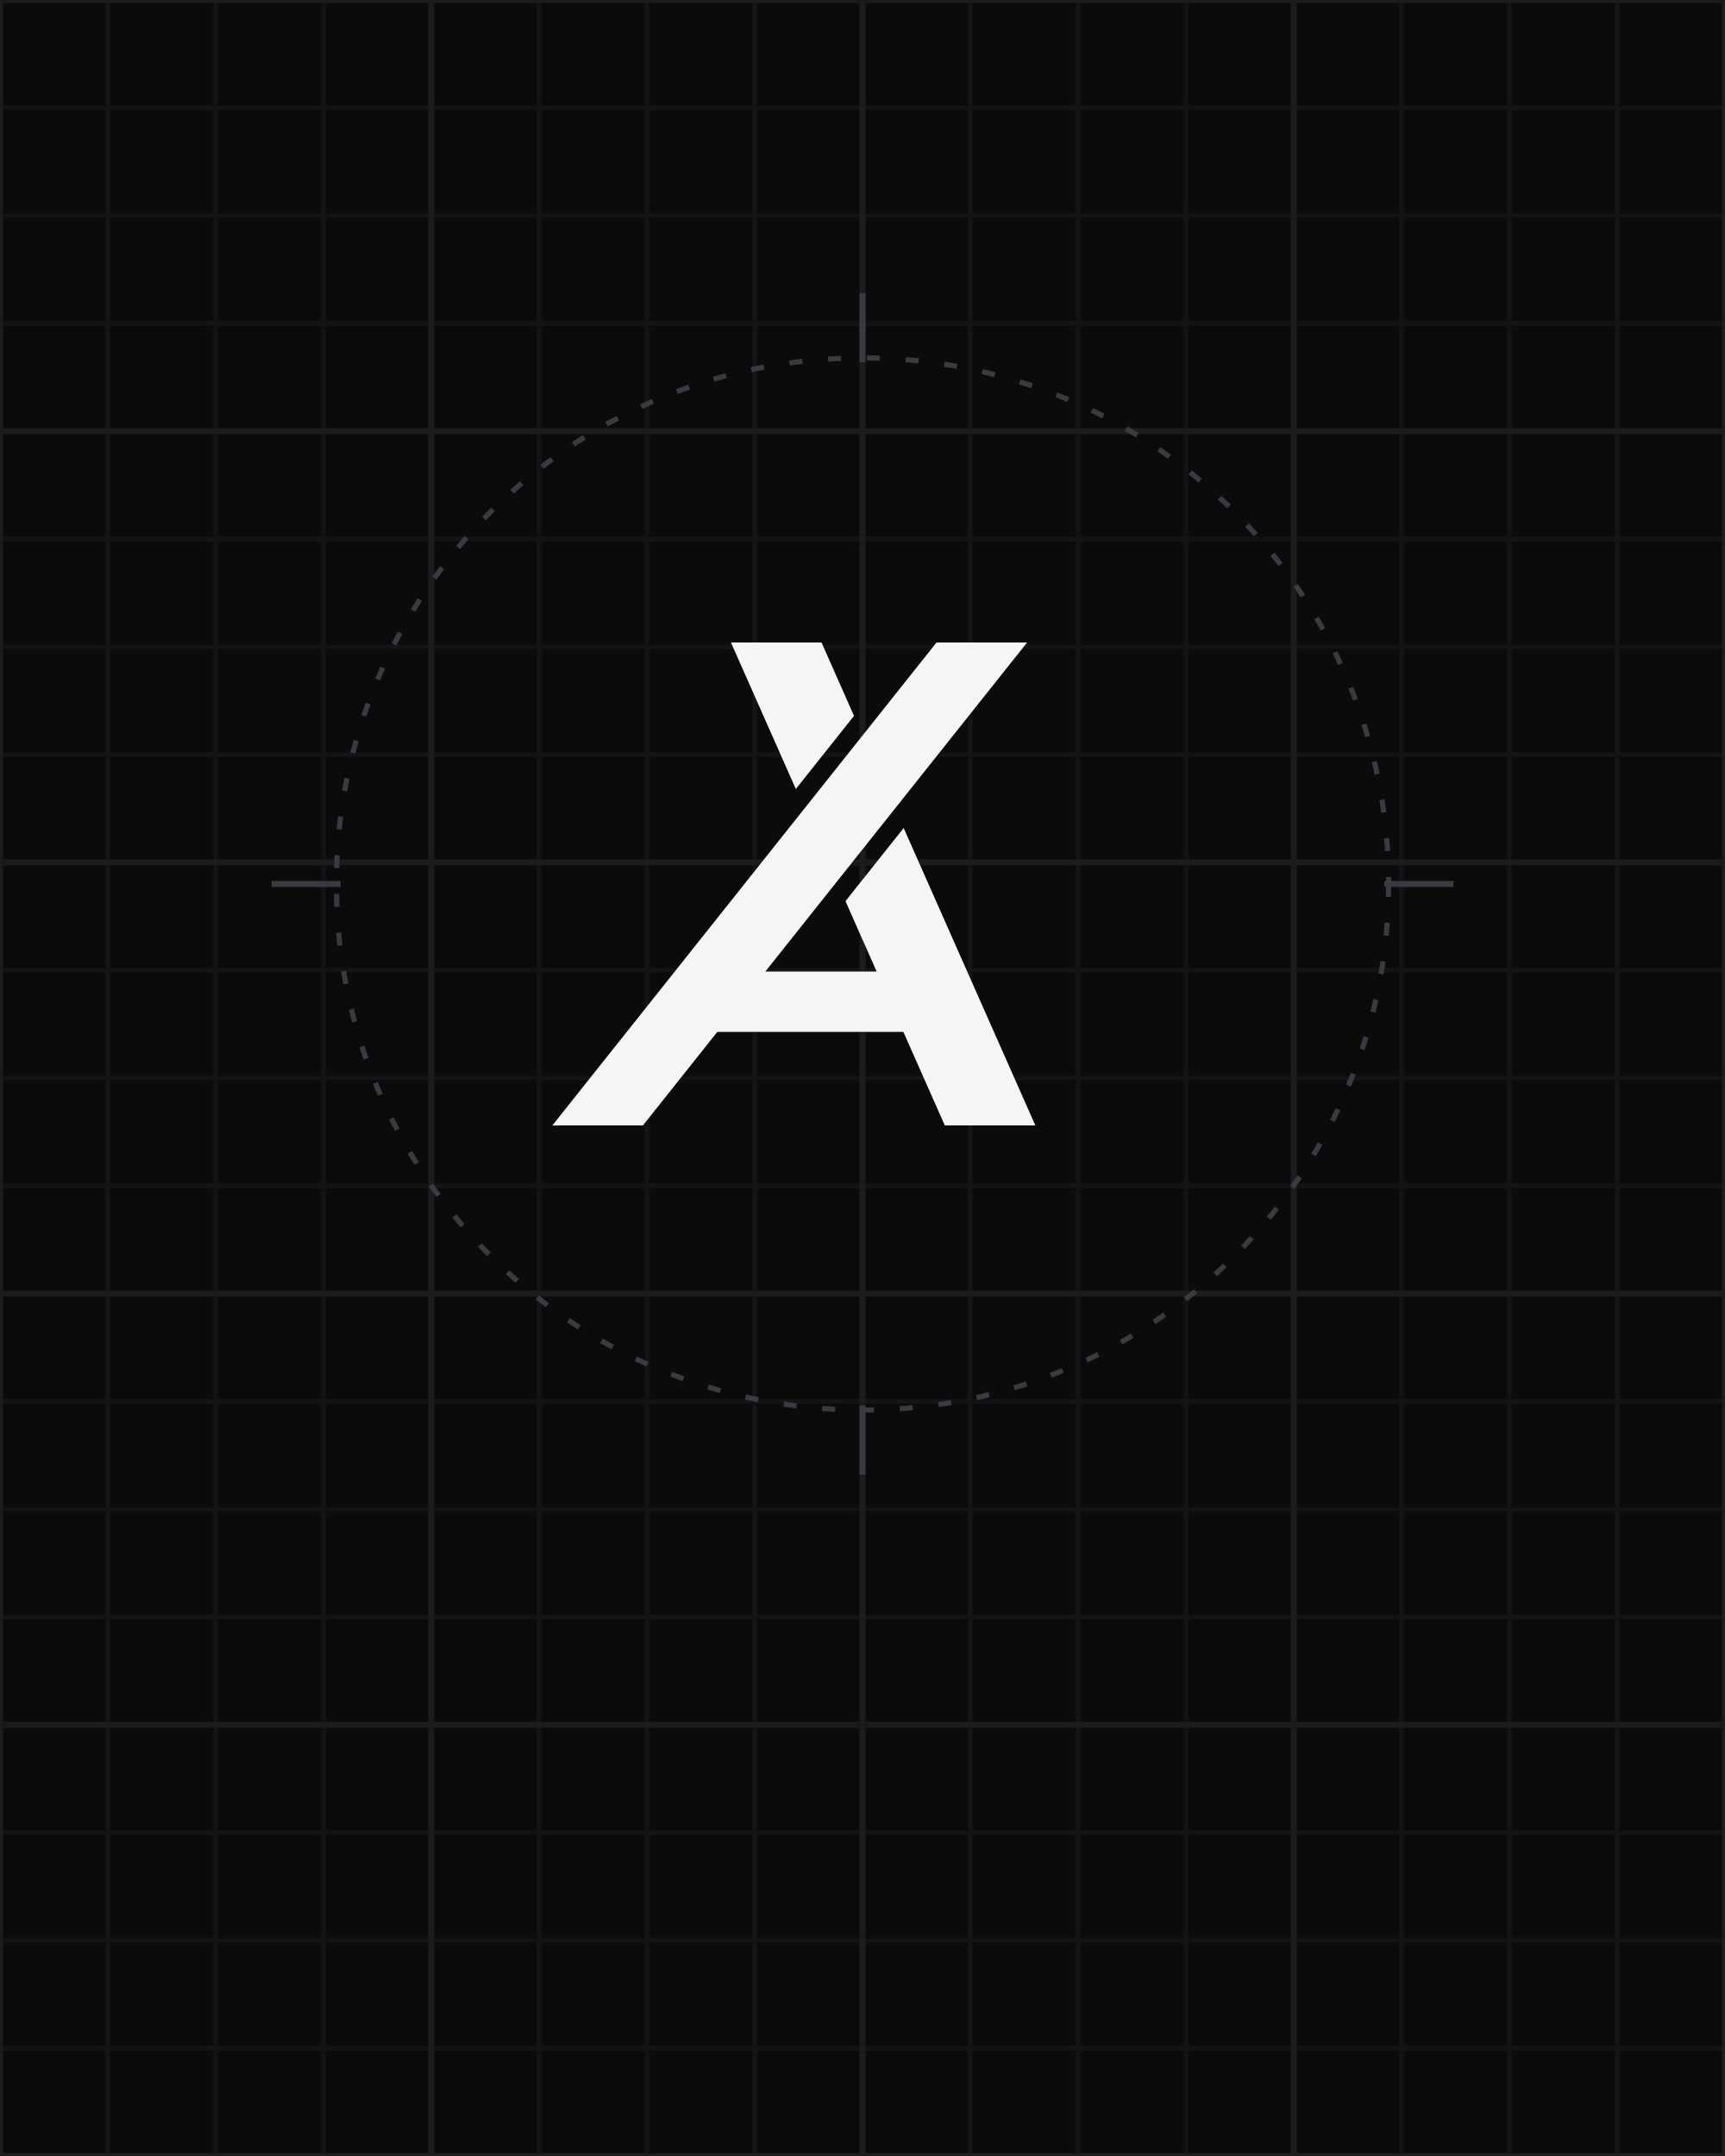
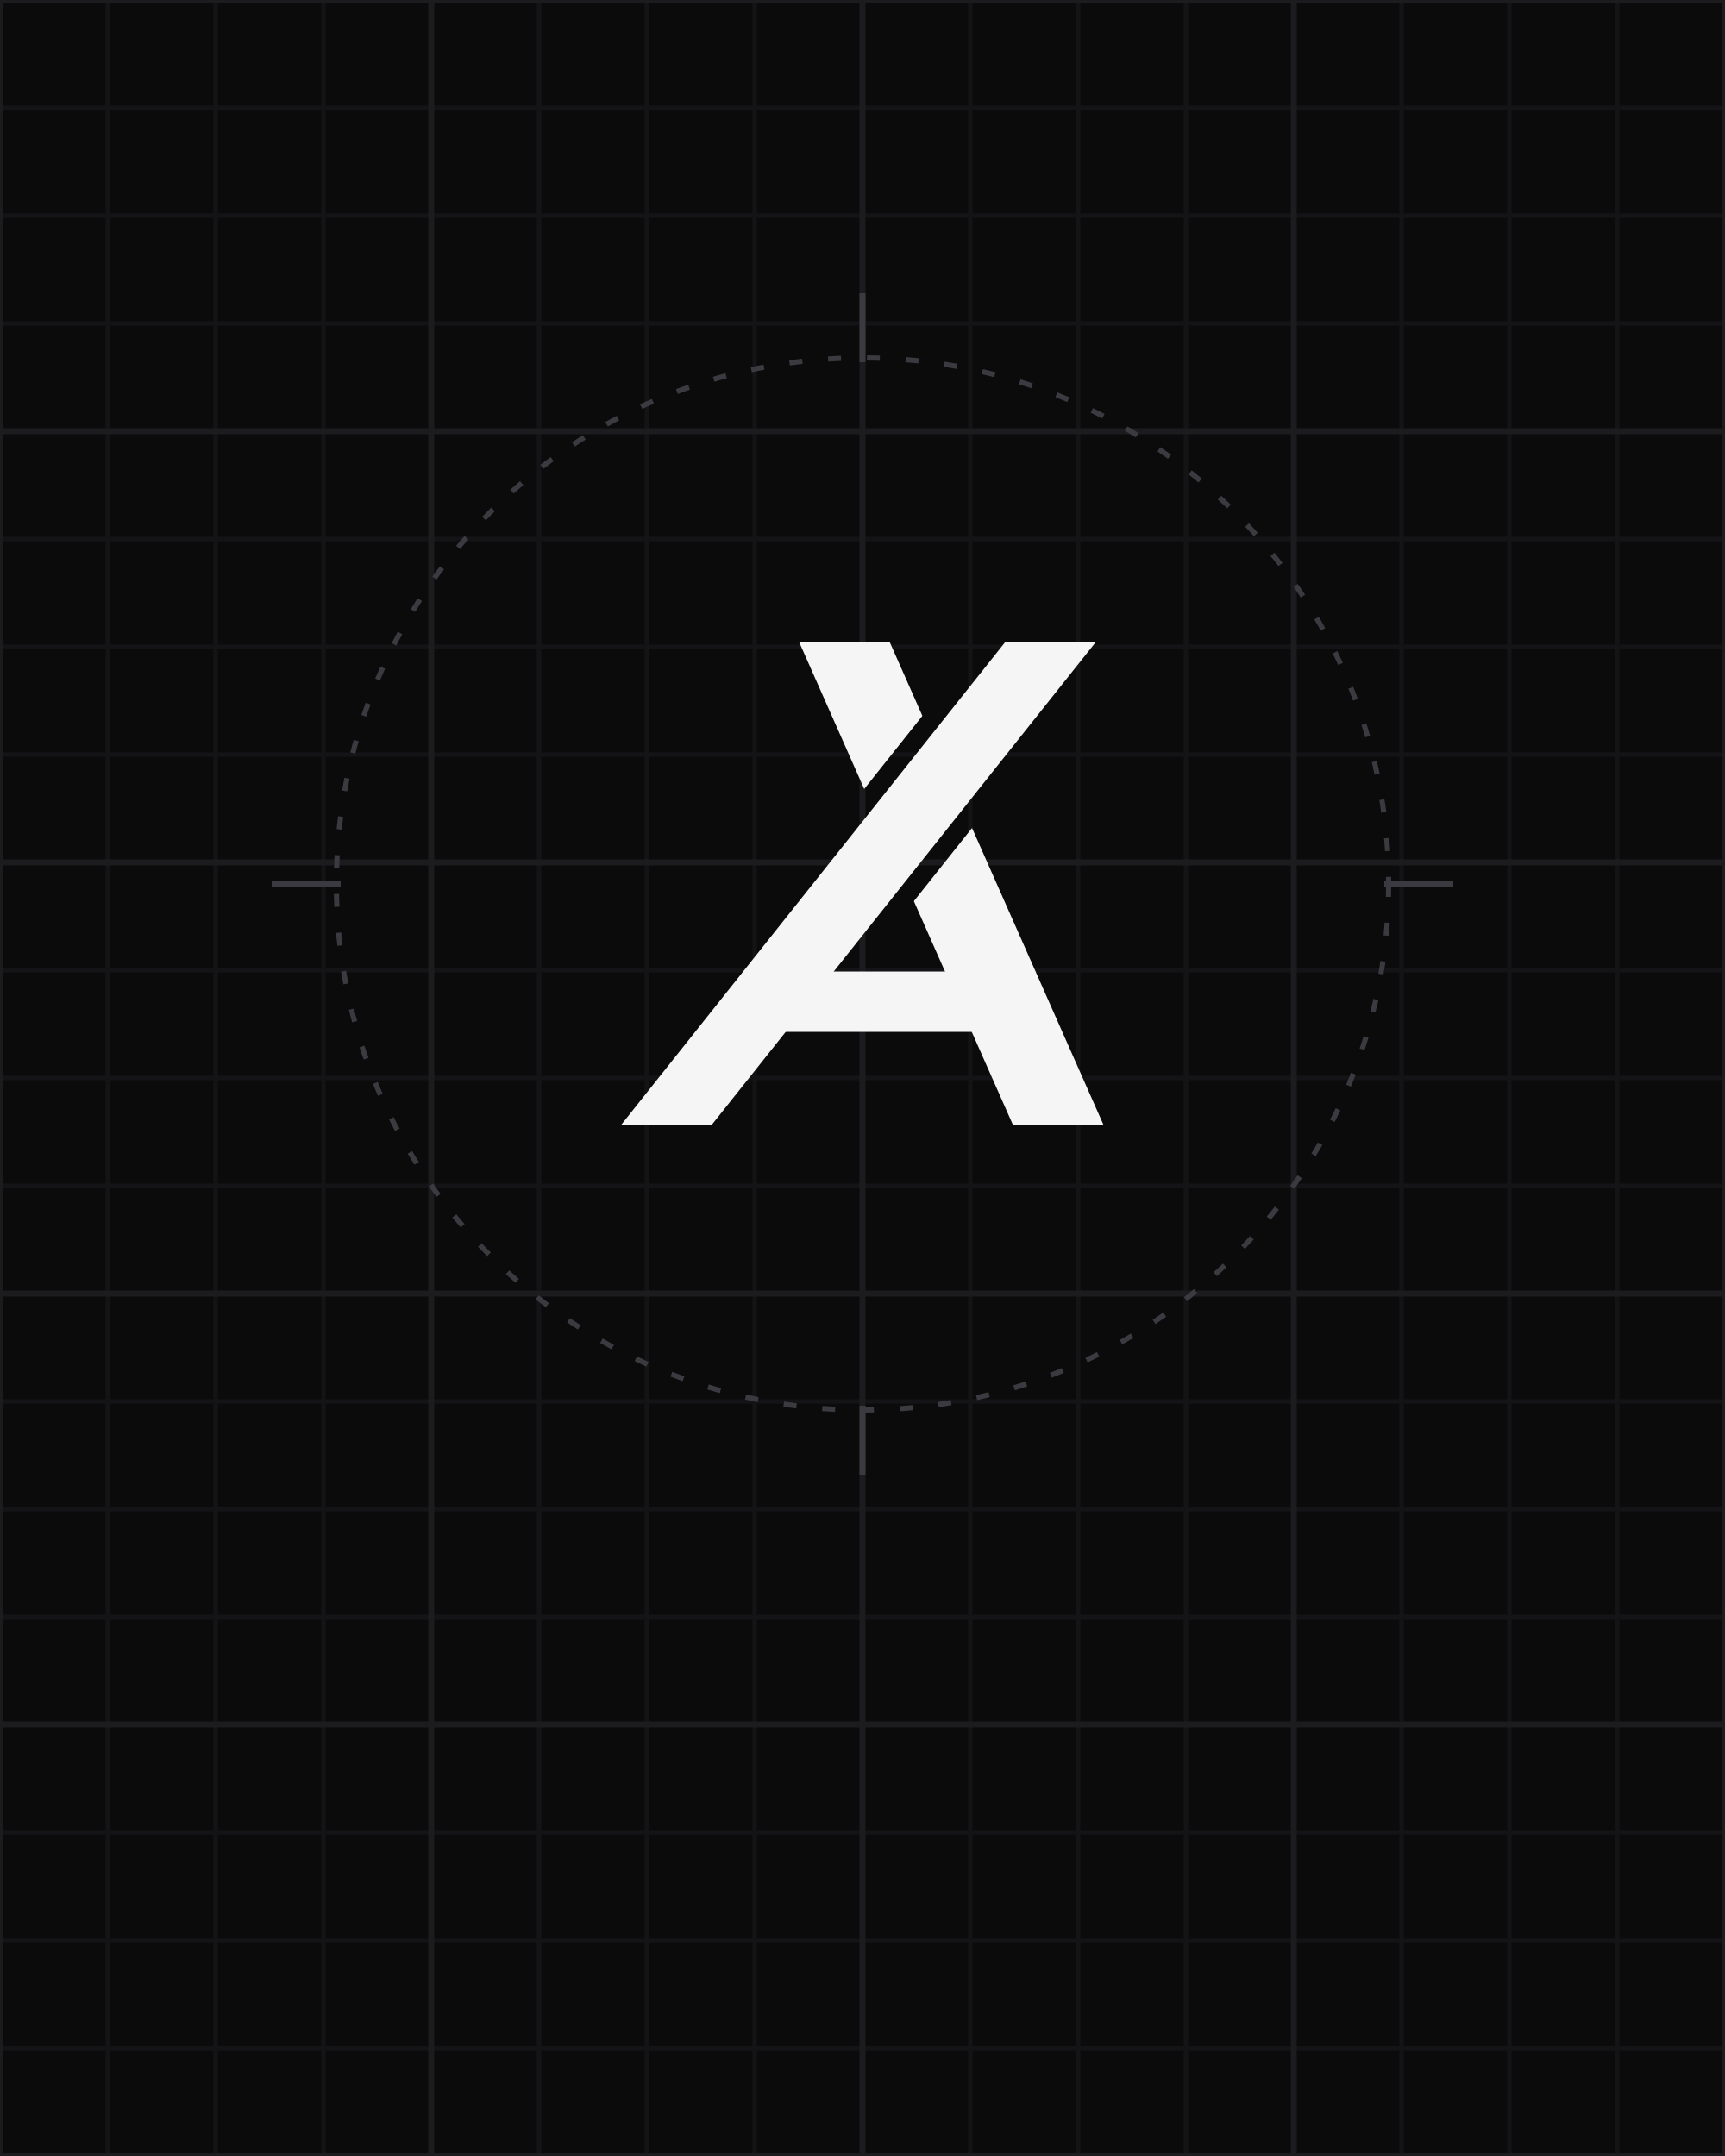
<svg xmlns="http://www.w3.org/2000/svg" viewBox="0 0 400 500">
  <rect width="400" height="500" fill="#0b0b0c" />
  <g stroke="#1c1c1f" stroke-width="1" opacity=".55">
    <path d="M0 0 V500" />
    <path d="M25 0 V500" />
    <path d="M50 0 V500" />
    <path d="M75 0 V500" />
    <path d="M100 0 V500" />
    <path d="M125 0 V500" />
    <path d="M150 0 V500" />
    <path d="M175 0 V500" />
    <path d="M200 0 V500" />
    <path d="M225 0 V500" />
    <path d="M250 0 V500" />
    <path d="M275 0 V500" />
    <path d="M300 0 V500" />
    <path d="M325 0 V500" />
    <path d="M350 0 V500" />
    <path d="M375 0 V500" />
    <path d="M400 0 V500" />
    <path d="M0 0 H400" />
    <path d="M0 25 H400" />
    <path d="M0 50 H400" />
    <path d="M0 75 H400" />
    <path d="M0 100 H400" />
    <path d="M0 125 H400" />
    <path d="M0 150 H400" />
    <path d="M0 175 H400" />
    <path d="M0 200 H400" />
    <path d="M0 225 H400" />
    <path d="M0 250 H400" />
    <path d="M0 275 H400" />
    <path d="M0 300 H400" />
    <path d="M0 325 H400" />
    <path d="M0 350 H400" />
    <path d="M0 375 H400" />
    <path d="M0 400 H400" />
    <path d="M0 425 H400" />
    <path d="M0 450 H400" />
    <path d="M0 475 H400" />
    <path d="M0 500 H400" />
  </g>
  <g stroke="#1c1c1f" stroke-width="1.4">
    <path d="M0 0 V500" />
    <path d="M100 0 V500" />
    <path d="M200 0 V500" />
    <path d="M300 0 V500" />
    <path d="M400 0 V500" />
    <path d="M0 0 H400" />
    <path d="M0 100 H400" />
    <path d="M0 200 H400" />
    <path d="M0 300 H400" />
    <path d="M0 400 H400" />
    <path d="M0 500 H400" />
  </g>
  <circle cx="200" cy="205" r="122" fill="none" stroke="#3a3a40" stroke-width="1.2" stroke-dasharray="3 6" />
  <path d="M200 68 V84 M200 326 V342 M63 205 H79 M321 205 H337" stroke="#3a3a40" stroke-width="1.4" />
  <g transform="translate(130 135) scale(3.5)">
    <defs>
      <mask id="m">
        <rect width="40" height="40" fill="#fff" />
        <polygon points="2.4,36 11.6,36 31.41,4 22.21,4" fill="#000" />
      </mask>
    </defs>
-     <g transform="translate(1.8 0) skewX(-10)">
+     <g transform="translate(6.33 0) skewX(-10)">
      <polygon points="30.0,36 36.0,36 16.19,4 10.19,4" fill="#f5f5f5" mask="url(#m)" />
      <polygon points="4.0,36 10.0,36 29.81,4 23.81,4" fill="#f5f5f5" />
      <rect x="12.076" y="25.8" width="15.848" height="4.0" fill="#f5f5f5" />
    </g>
  </g>
</svg>
